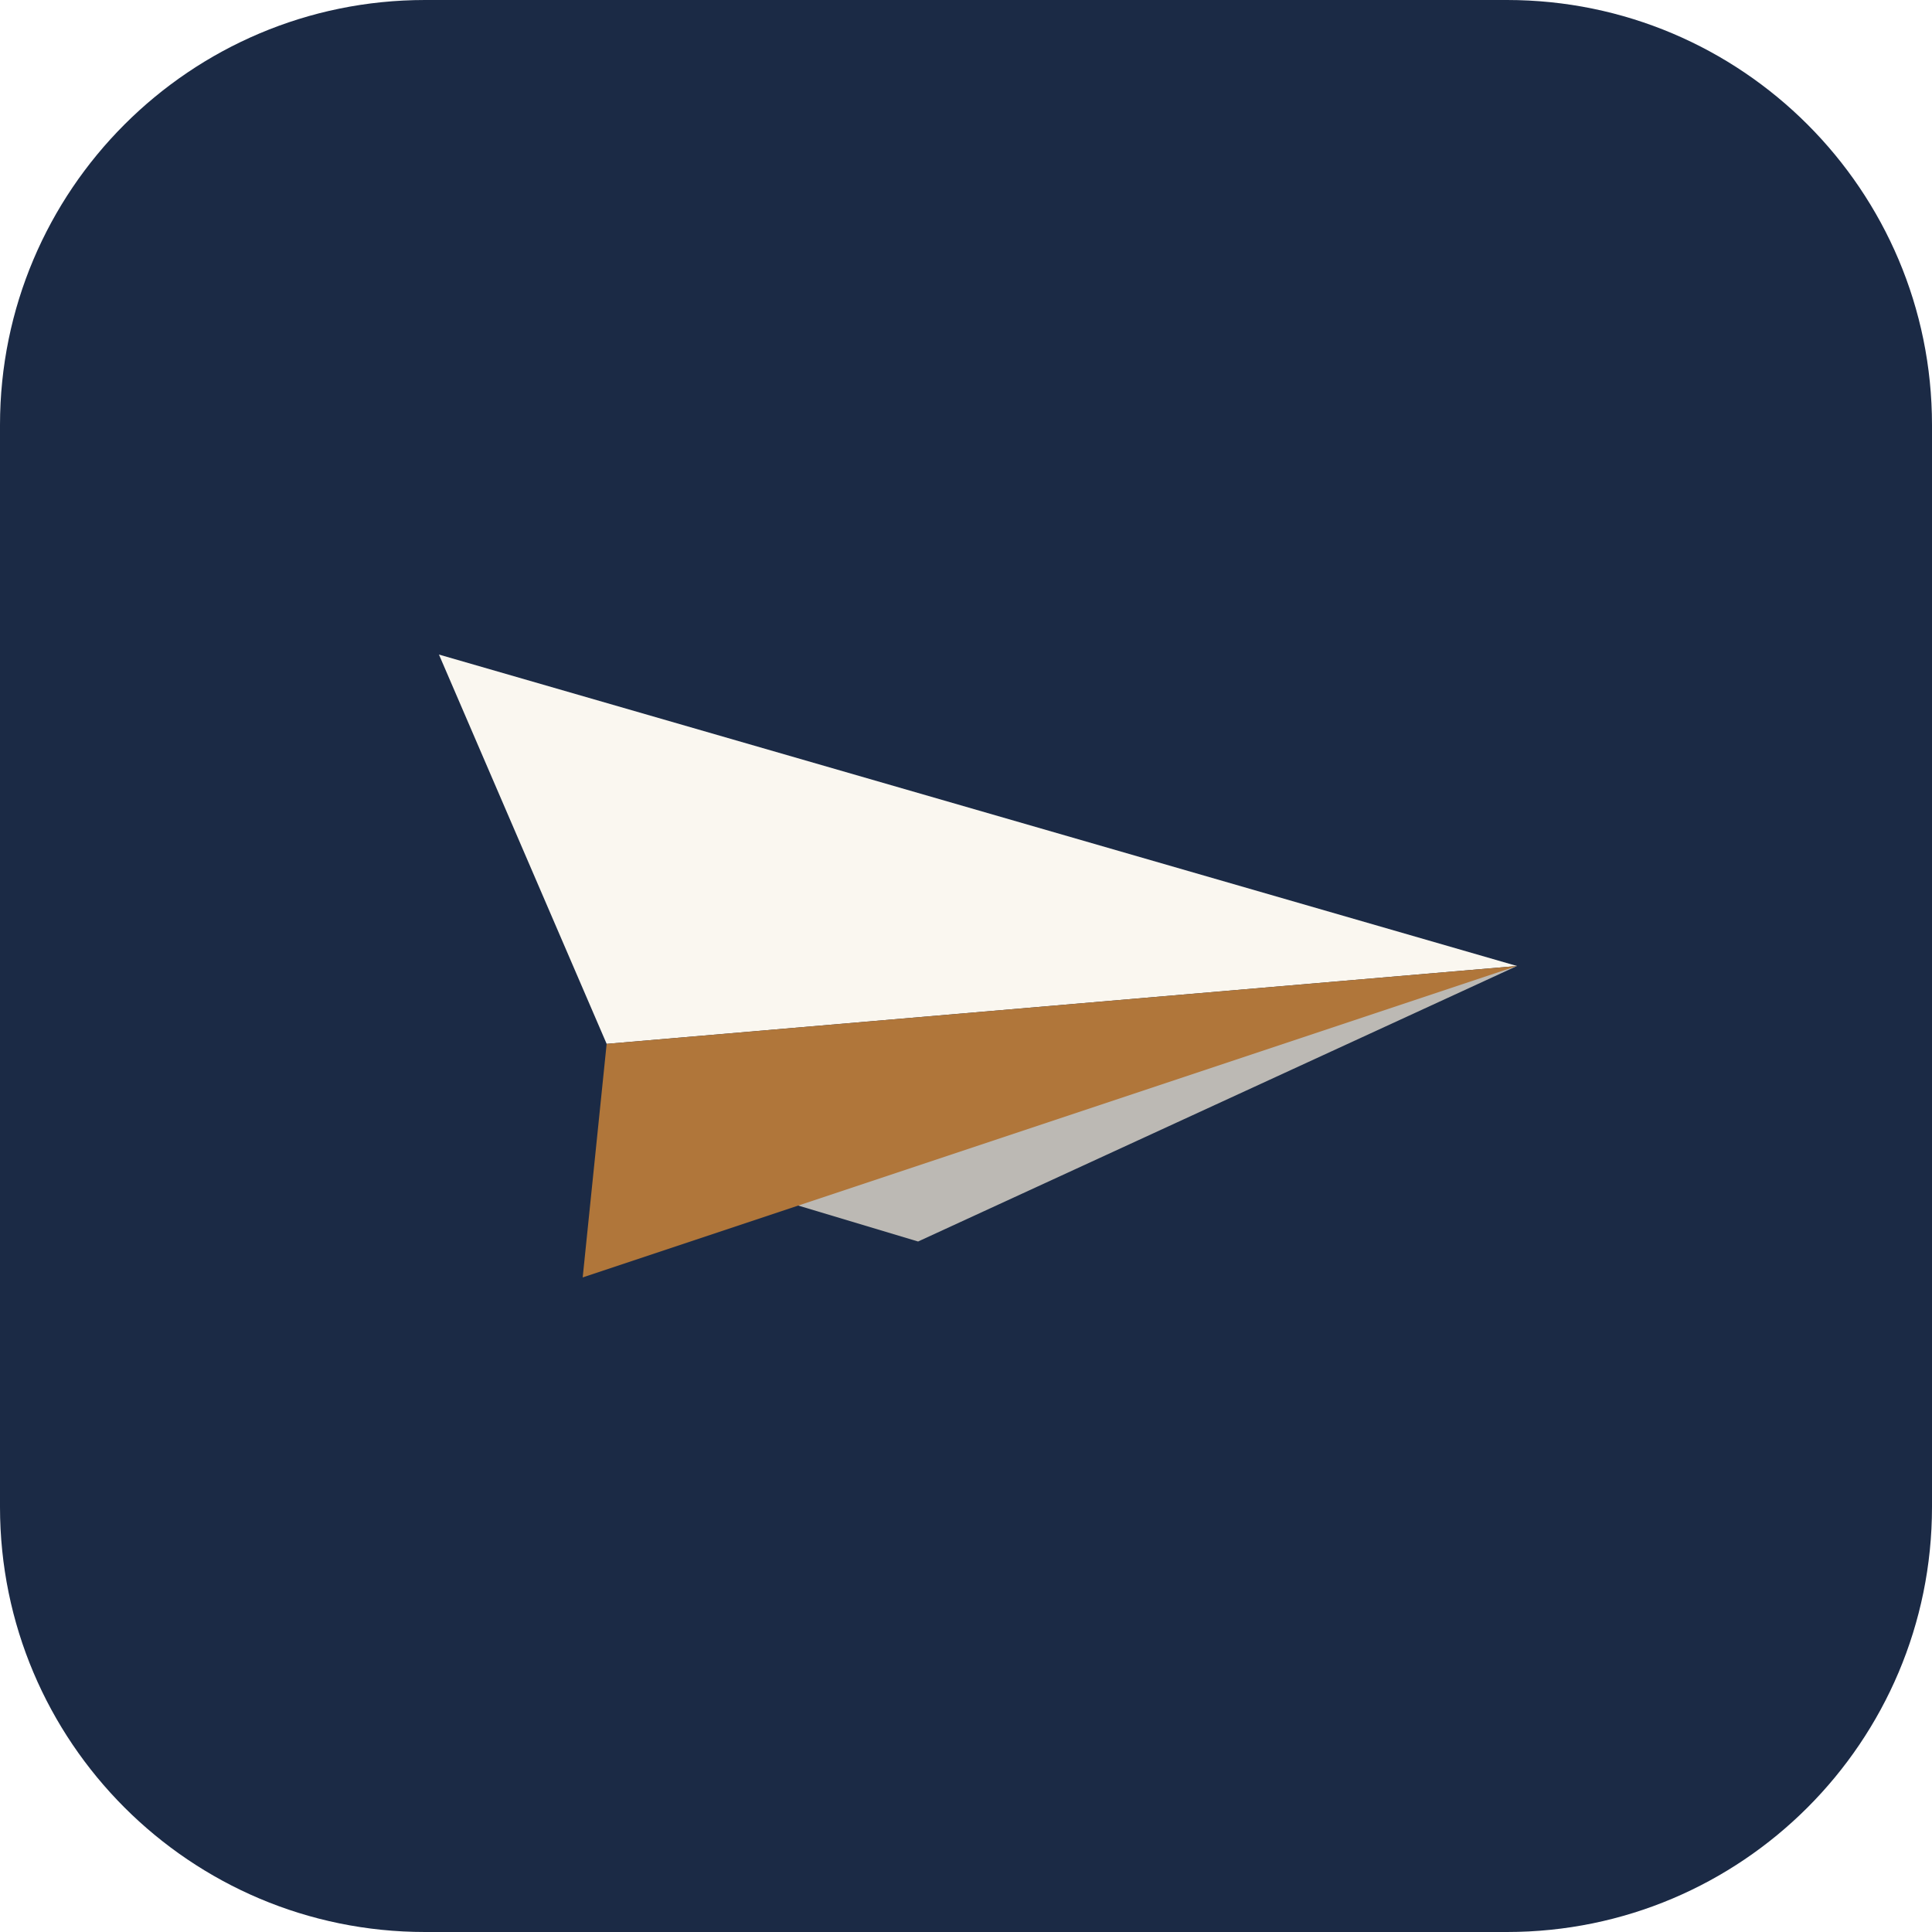
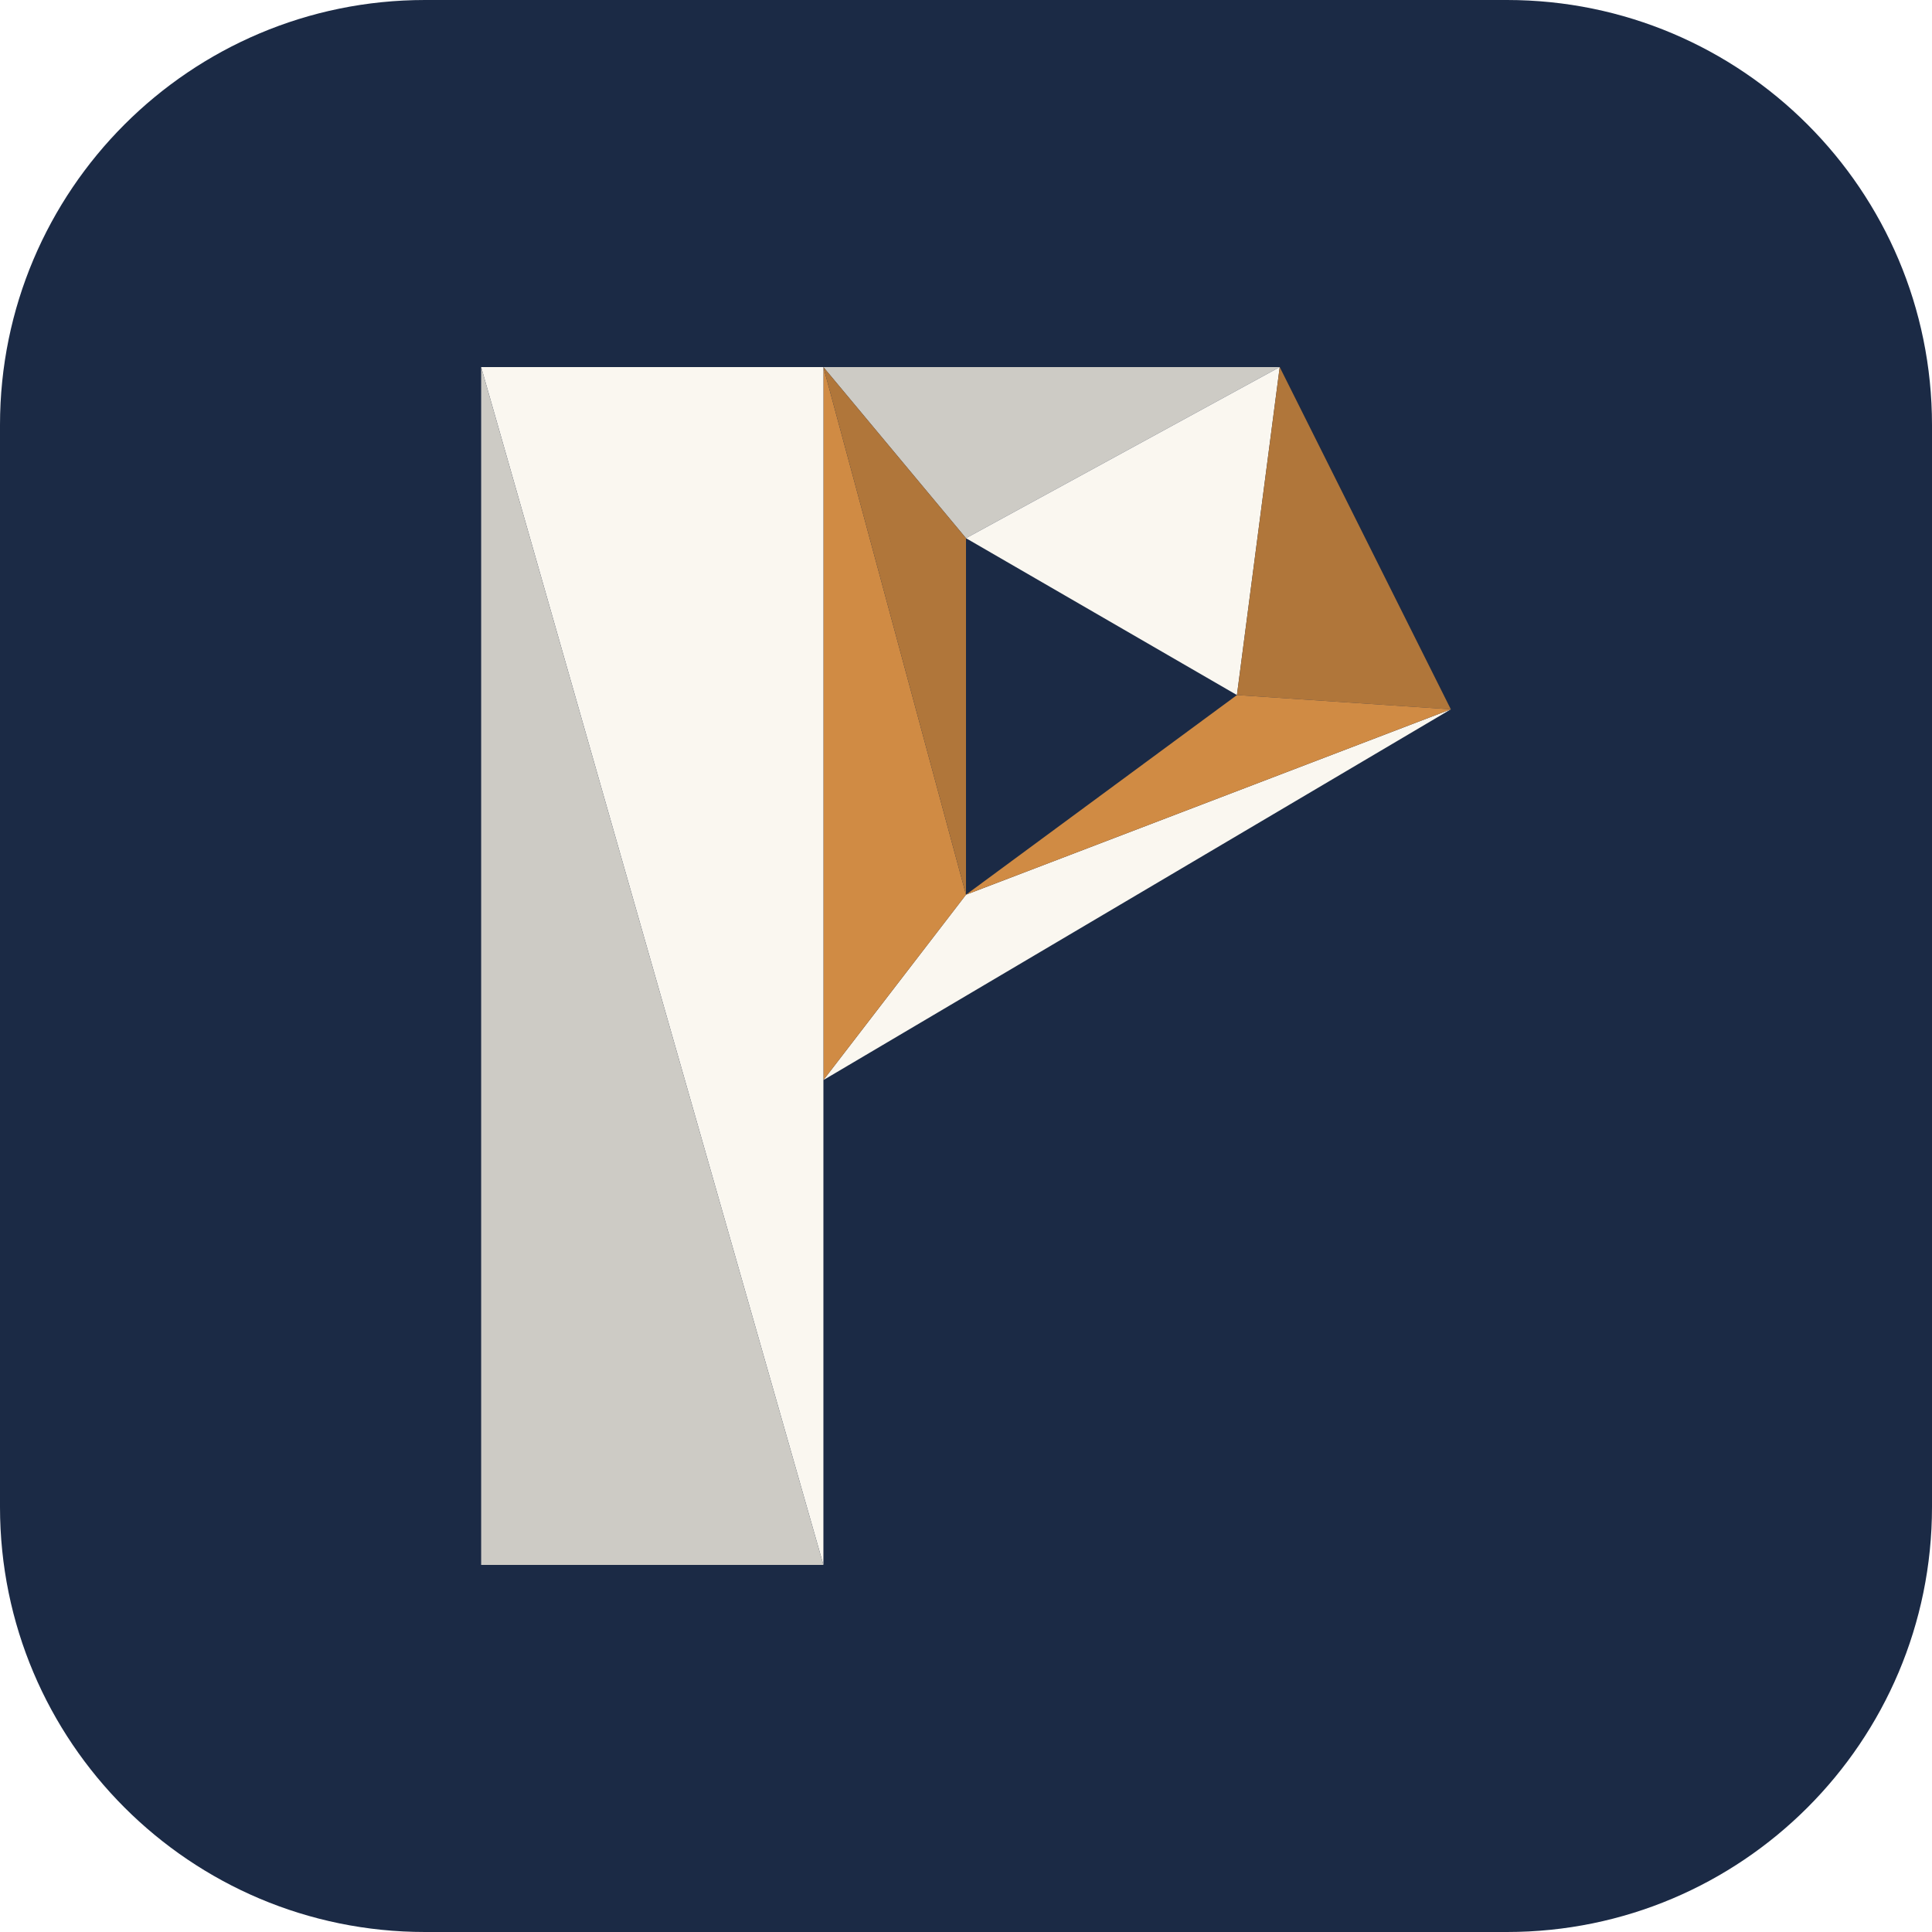
<svg xmlns="http://www.w3.org/2000/svg" viewBox="0 0 100 100" width="100" height="100">
  <rect width="100" height="100" rx="22" fill="#1b2a45" />
-   <g transform="translate(19 30.16) scale(0.62)">
-     <path d="M6 6 L96 32 L20 38.5 Z" fill="#faf7f0" />
-     <path d="M96 32 L46 55 L26 49 Z" fill="#bcb9b4" />
-     <path d="M20 38.5 L96 32 L18 58 Z" fill="#b0763a" />
+   <g transform="translate(8.666667 13.09524) scale(0.7380952)">
+     <path d="M46 8 L78 8 L56 20 Z" fill="#cdcbc5" />
+     <path d="M78 8 L75 31 L56 20 Z" fill="#faf7f0" />
+     <path d="M78 8 L90 32 L75 31 Z" fill="#b0763a" />
+     <path d="M90 32 L46 58 L56 45 Z" fill="#faf7f0" />
+     <path d="M90 32 L56 45 L75 31 Z" fill="#d08b44" />
+     <path d="M46 58 L46 8 L56 45 Z" fill="#d08b44" />
+     <path d="M46 8 L56 20 L56 45 Z" fill="#b0763a" />
+     <path d="M22 8 L46 8 L46 92 Z" fill="#faf7f0" />
+     <path d="M22 8 L46 92 L22 92 Z" fill="#cdcbc5" />
  </g>
</svg>
